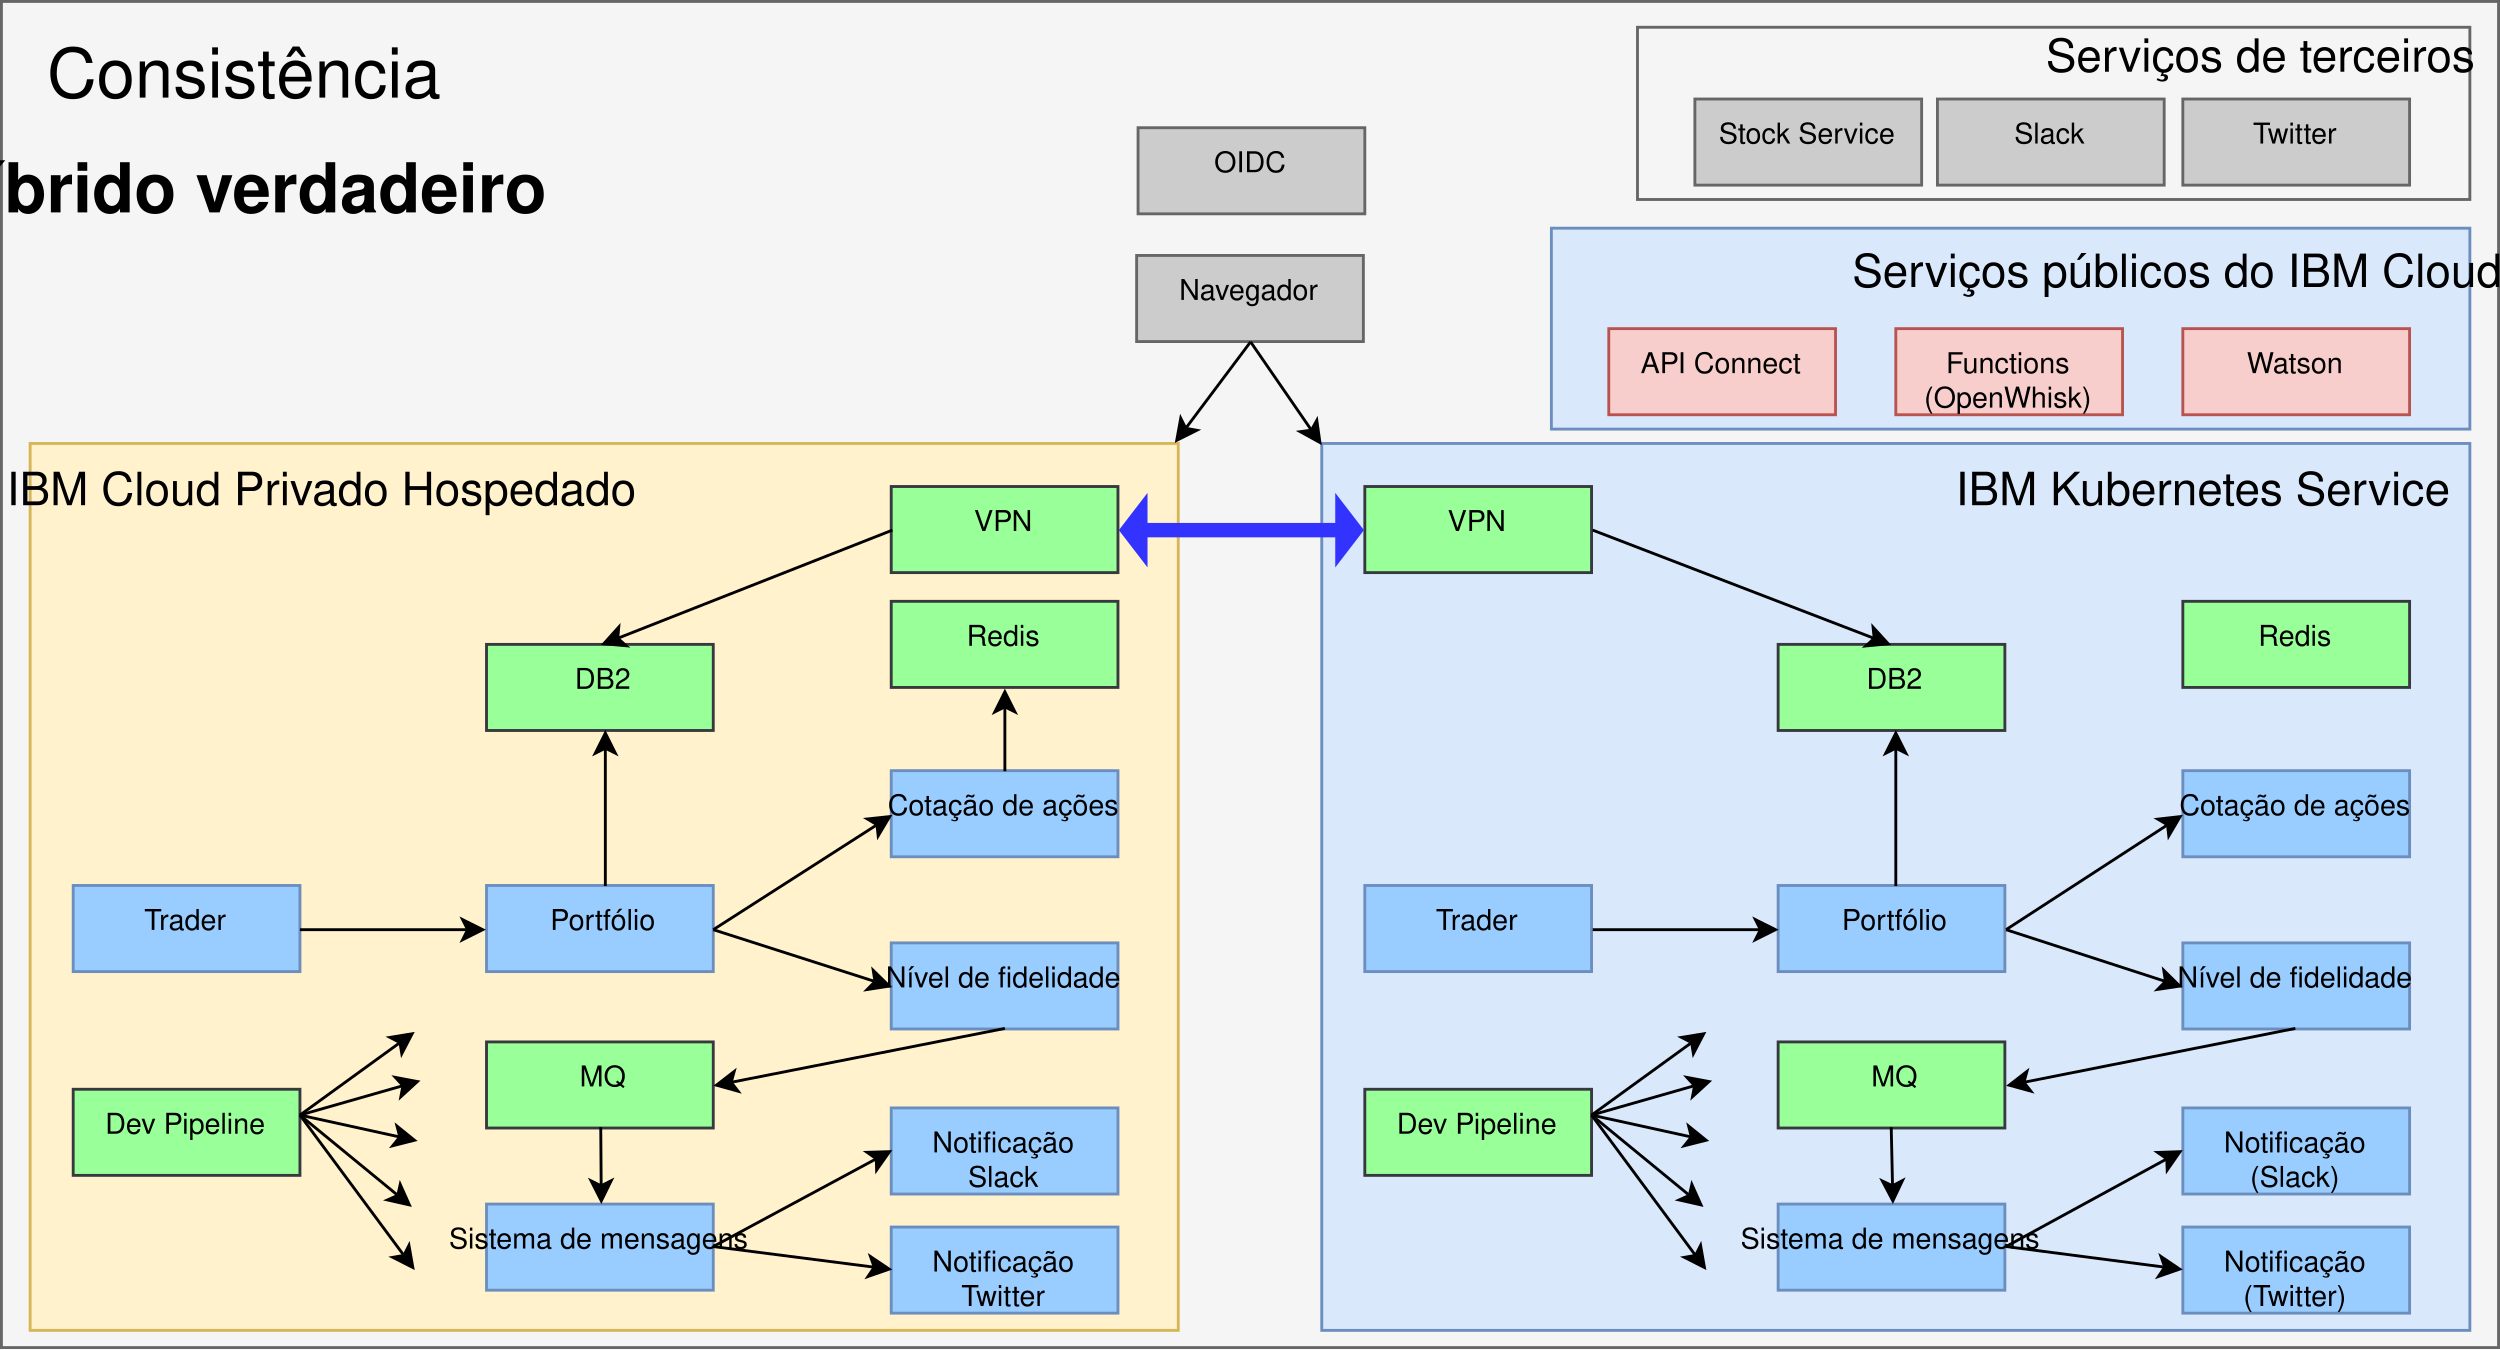
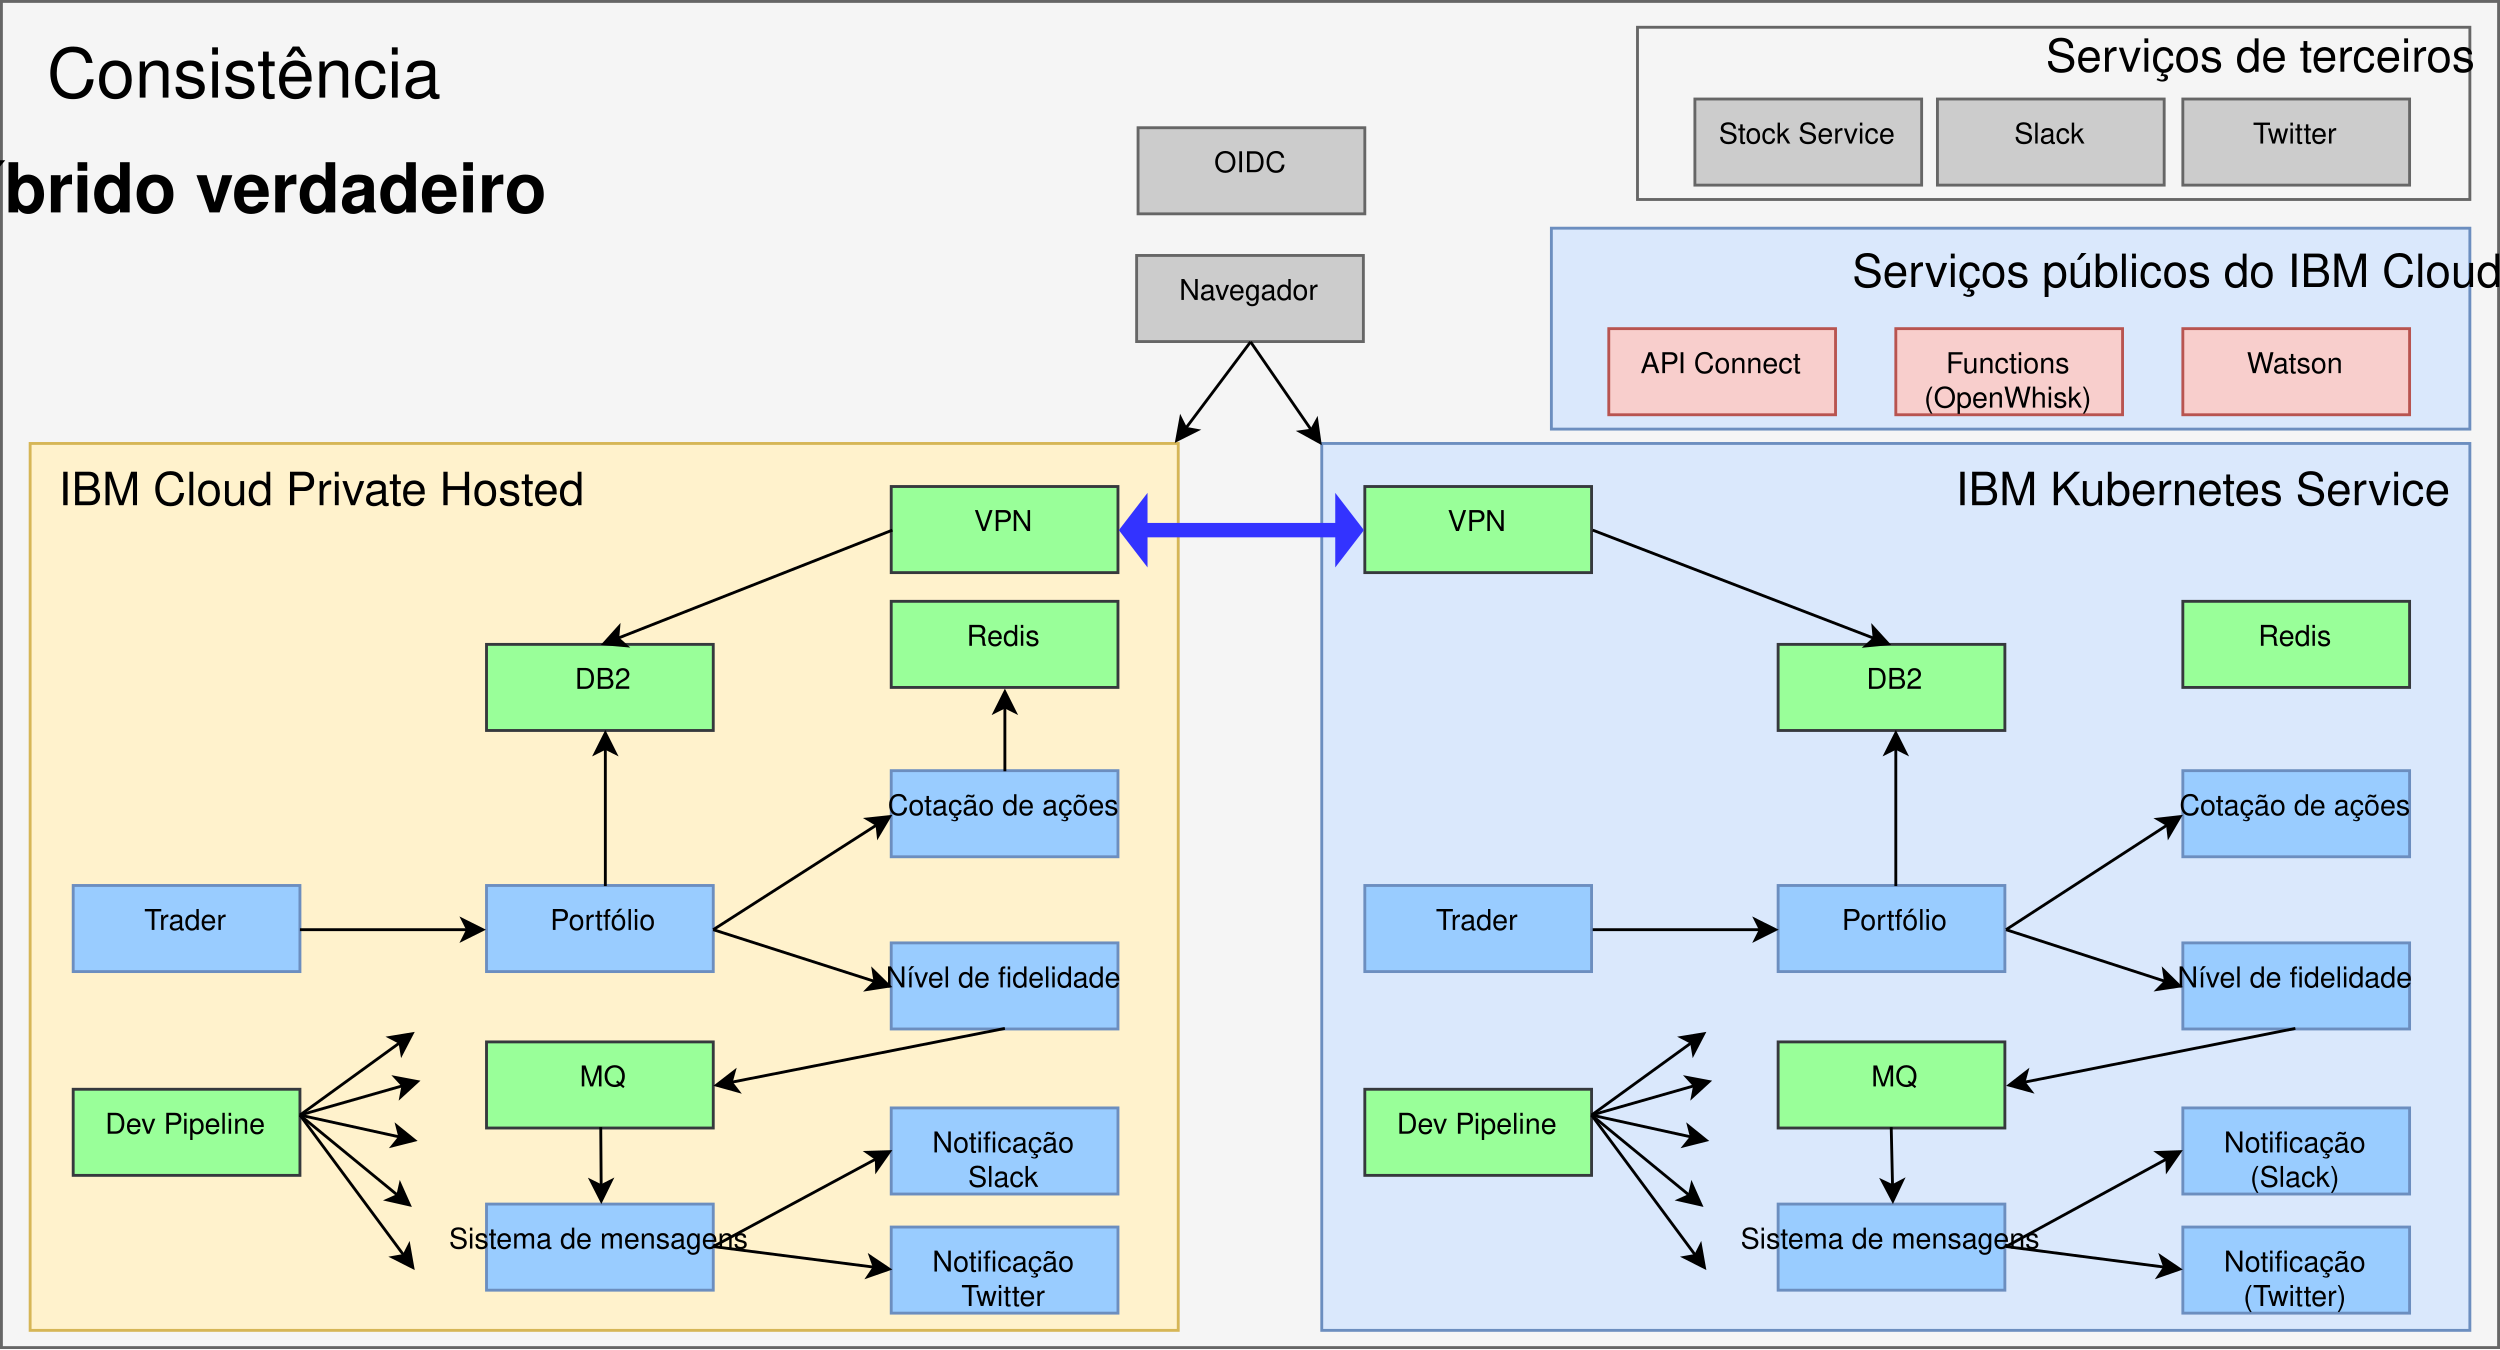
<svg xmlns="http://www.w3.org/2000/svg" width="871px" height="470px" version="1.1">
  <g transform="translate(.5 .5)">
    <rect width="870" height="469" fill="#f5f5f5" pointer-events="none" stroke="#666" />
    <g font-family="Helvetica" font-size="24px" text-anchor="middle">
      <text x="84.5" y="33.5">Consistência</text>
    </g>
    <g font-family="Helvetica" font-size="24px" font-weight="bold" text-anchor="middle">
      <text x="83.5" y="73.5">Híbrido verdadeiro</text>
    </g>
    <rect x="10" y="154" width="400" height="309" fill="#fff2cc" pointer-events="none" stroke="#d6b656" />
    <g font-family="Helvetica" font-size="16px" text-anchor="middle">
-       <text x="111.5" y="175.5">IBM Cloud Privado Hospedado</text>
+       <text x="111.5" y="175.5">IBM Cloud Private Hosted</text>
    </g>
    <rect x="169" y="224" width="79" height="30" fill="#9f9" pointer-events="none" stroke="#36393d" />
    <g font-family="Helvetica" font-size="10px" text-anchor="middle">
      <text x="209.5" y="239.5">DB2</text>
    </g>
    <rect x="310" y="169" width="79" height="30" fill="#9f9" pointer-events="none" stroke="#36393d" />
    <g font-family="Helvetica" font-size="10px" text-anchor="middle">
      <text x="349" y="184.5">VPN</text>
    </g>
    <rect x="310" y="209" width="79" height="30" fill="#9f9" pointer-events="none" stroke="#36393d" />
    <g font-family="Helvetica" font-size="10px" text-anchor="middle">
      <text x="349" y="224.5">Redis</text>
    </g>
    <rect x="25" y="379" width="79" height="30" fill="#9f9" pointer-events="none" stroke="#36393d" />
    <g font-family="Helvetica" font-size="10px" text-anchor="middle">
      <text x="64" y="394.5">Dev Pipeline</text>
    </g>
    <g pointer-events="none">
      <path d="m310.4 184.2-95.67 37.67" fill="none" stroke="#000" stroke-miterlimit="10" />
      <path d="m209.84 223.79 5.23-5.82-0.34 3.9 2.91 2.61z" stroke="#000" stroke-miterlimit="10" />
      <rect x="169" y="362.5" width="79" height="30" fill="#9f9" stroke="#36393d" />
    </g>
    <g font-family="Helvetica" font-size="10px" text-anchor="middle">
      <text x="209.5" y="378">MQ</text>
    </g>
    <rect x="25" y="308" width="79" height="30" fill="#9cf" pointer-events="none" stroke="#6c8ebf" />
    <g font-family="Helvetica" font-size="10px" text-anchor="middle">
      <text x="64" y="323.5">Trader</text>
    </g>
    <rect x="169" y="308" width="79" height="30" fill="#9cf" pointer-events="none" stroke="#6c8ebf" />
    <g font-family="Helvetica" font-size="10px" text-anchor="middle">
      <text x="209.5" y="323.5">Portfólio</text>
    </g>
    <rect x="169" y="419" width="79" height="30" fill="#9cf" pointer-events="none" stroke="#6c8ebf" />
    <g font-family="Helvetica" font-size="10px" text-anchor="middle">
      <text x="208" y="434.5">Sistema de mensagens</text>
    </g>
    <rect x="310" y="268" width="79" height="30" fill="#9cf" pointer-events="none" stroke="#6c8ebf" />
    <g font-family="Helvetica" font-size="10px" text-anchor="middle">
      <text x="349" y="283.5">Cotação de ações</text>
    </g>
    <rect x="310" y="328" width="79" height="30" fill="#9cf" pointer-events="none" stroke="#6c8ebf" />
    <g font-family="Helvetica" font-size="10px" text-anchor="middle">
      <text x="349" y="343.5">Nível de fidelidade</text>
    </g>
    <rect x="310" y="385.5" width="79" height="30" fill="#9cf" pointer-events="none" stroke="#6c8ebf" />
    <g font-family="Helvetica" font-size="10px" text-anchor="middle">
      <text x="349" y="401">Notificação</text>
      <text x="349" y="413">Slack</text>
    </g>
    <rect x="310" y="427" width="79" height="30" fill="#9cf" pointer-events="none" stroke="#6c8ebf" />
    <g font-family="Helvetica" font-size="10px" text-anchor="middle">
      <text x="349" y="442.5">Notificação</text>
      <text x="349" y="454.5">Twitter</text>
    </g>
    <g pointer-events="none">
      <g stroke="#000" stroke-miterlimit="10">
        <path d="m104 323.4h58.43" fill="none" />
        <path d="m167.68 323.4-7 3.5 1.75-3.5-1.75-3.5z" />
        <path d="m248 323.4 57.04-36.56" fill="none" />
        <path d="m309.46 284-4.01 6.73-0.41-3.89-3.36-2.01z" />
        <path d="m248 323.4 56.34 18.06" fill="none" />
        <path d="m309.34 343.06-7.74 1.2 2.74-2.8-0.6-3.87z" />
        <path d="m210.4 308.2v-48.03" fill="none" />
        <path d="m210.4 254.92 3.5 7-3.5-1.75-3.5 1.75z" />
        <path d="m349.6 268.2v-22.43" fill="none" />
        <path d="m349.6 240.52 3.5 7-3.5-1.75-3.5 1.75z" />
        <path d="m349.6 357.8-95.35 18.77" fill="none" />
        <path d="m249.1 377.58 6.19-4.78-1.04 3.77 2.39 3.1z" />
        <path d="m208.8 392.2 0.15 20.43" fill="none" />
        <path d="m208.99 417.88-3.55-6.97 3.51 1.72 3.49-1.77z" />
        <path d="m248 433.8 56.79-30.58" fill="none" />
        <path d="m309.42 400.73-4.51 6.4-0.12-3.91-3.2-2.25z" />
        <path d="m248 433.8 56.08 7.19" fill="none" />
        <path d="m309.29 441.66-7.39 2.58 2.18-3.25-1.29-3.69z" />
      </g>
      <rect x="460" y="154" width="400" height="309" fill="#dae8fc" stroke="#6c8ebf" />
    </g>
    <g font-family="Helvetica" font-size="16px" text-anchor="middle">
      <text x="767" y="175.5">IBM Kubernetes Service</text>
    </g>
    <rect x="619" y="224" width="79" height="30" fill="#9f9" pointer-events="none" stroke="#36393d" />
    <g font-family="Helvetica" font-size="10px" text-anchor="middle">
      <text x="659.5" y="239.5">DB2</text>
    </g>
    <rect x="475" y="169" width="79" height="30" fill="#9f9" pointer-events="none" stroke="#36393d" />
    <g font-family="Helvetica" font-size="10px" text-anchor="middle">
      <text x="514" y="184.5">VPN</text>
    </g>
    <rect x="760" y="209" width="79" height="30" fill="#9f9" pointer-events="none" stroke="#36393d" />
    <g font-family="Helvetica" font-size="10px" text-anchor="middle">
      <text x="799" y="224.5">Redis</text>
    </g>
    <rect x="475" y="379" width="79" height="30" fill="#9f9" pointer-events="none" stroke="#36393d" />
    <g font-family="Helvetica" font-size="10px" text-anchor="middle">
      <text x="514" y="394.5">Dev Pipeline</text>
    </g>
    <g pointer-events="none">
      <path d="m554.4 184.2 98.06 37.71" fill="none" stroke="#000" stroke-miterlimit="10" />
      <path d="m657.36 223.8-7.79 0.75 2.89-2.64-0.38-3.89z" stroke="#000" stroke-miterlimit="10" />
      <rect x="619" y="362.5" width="79" height="30" fill="#9f9" stroke="#36393d" />
    </g>
    <g font-family="Helvetica" font-size="10px" text-anchor="middle">
      <text x="659.5" y="378">MQ</text>
    </g>
    <rect x="475" y="308" width="79" height="30" fill="#9cf" pointer-events="none" stroke="#6c8ebf" />
    <g font-family="Helvetica" font-size="10px" text-anchor="middle">
      <text x="514" y="323.5">Trader</text>
    </g>
    <rect x="619" y="308" width="79" height="30" fill="#9cf" pointer-events="none" stroke="#6c8ebf" />
    <g font-family="Helvetica" font-size="10px" text-anchor="middle">
      <text x="659.5" y="323.5">Portfólio</text>
    </g>
    <rect x="619" y="419" width="79" height="30" fill="#9cf" pointer-events="none" stroke="#6c8ebf" />
    <g font-family="Helvetica" font-size="10px" text-anchor="middle">
      <text x="658" y="434.5">Sistema de mensagens</text>
    </g>
    <rect x="760" y="268" width="79" height="30" fill="#9cf" pointer-events="none" stroke="#6c8ebf" />
    <g font-family="Helvetica" font-size="10px" text-anchor="middle">
      <text x="799" y="283.5">Cotação de ações</text>
    </g>
    <rect x="760" y="328" width="79" height="30" fill="#9cf" pointer-events="none" stroke="#6c8ebf" />
    <g font-family="Helvetica" font-size="10px" text-anchor="middle">
      <text x="799" y="343.5">Nível de fidelidade</text>
    </g>
    <rect x="760" y="385.5" width="79" height="30" fill="#9cf" pointer-events="none" stroke="#6c8ebf" />
    <g font-family="Helvetica" font-size="10px" text-anchor="middle">
      <text x="799" y="401">Notificação</text>
      <text x="799" y="413">(Slack)</text>
    </g>
    <rect x="760" y="427" width="79" height="30" fill="#9cf" pointer-events="none" stroke="#6c8ebf" />
    <g font-family="Helvetica" font-size="10px" text-anchor="middle">
      <text x="799" y="442.5">Notificação</text>
      <text x="799" y="454.5">(Twitter)</text>
    </g>
    <g pointer-events="none">
      <g stroke="#000" stroke-miterlimit="10">
        <path d="m554.4 323.4h58.43" fill="none" />
        <path d="m618.08 323.4-7 3.5 1.75-3.5-1.75-3.5z" />
        <path d="m698.4 323.4 56.26-36.53" fill="none" />
        <path d="m759.06 284.01-3.96 6.75-0.44-3.89-3.37-1.98z" />
        <path d="m698.4 323.4 55.54 18.03" fill="none" />
        <path d="m758.94 343.05-7.74 1.17 2.74-2.79-0.58-3.87z" />
        <path d="m660 308.2v-48.03" fill="none" />
        <path d="m660 254.92 3.5 7-3.5-1.75-3.5 1.75z" />
        <path d="m799.2 357.8-94.55 18.76" fill="none" />
        <path d="m699.5 377.58 6.18-4.79-1.03 3.77 2.39 3.09z" />
        <path d="m658.4 392.2 0.46 20.43" fill="none" />
        <path d="m658.97 417.88-3.65-6.92 3.54 1.67 3.46-1.82z" />
        <path d="m698.4 433.8 56.01-30.55" fill="none" />
        <path d="m759.02 400.74-4.47 6.42-0.14-3.91-3.21-2.24z" />
        <path d="m698.4 433.8 55.29 7.18" fill="none" />
        <path d="m758.89 441.66-7.39 2.57 2.19-3.25-1.29-3.7z" />
      </g>
      <path d="m399.3 186.7v10.5l-10-13 10-13v10.5h65.4v-10.5l10 13-10 13v-10.5z" fill="#33f" />
      <rect x="570" y="9" width="290" height="60" fill="#f5f5f5" stroke="#666" />
      <rect x="540" y="79" width="320" height="70" fill="#dae8fc" stroke="#6c8ebf" />
    </g>
    <g font-family="Helvetica" font-size="16px" text-anchor="middle">
      <text x="758" y="99.5">Serviços públicos do IBM Cloud</text>
    </g>
    <g font-family="Helvetica" font-size="16px" text-anchor="middle">
      <text x="787" y="24.5">Serviços de terceiros</text>
    </g>
    <rect x="760" y="114" width="79" height="30" fill="#f8cecc" pointer-events="none" stroke="#b85450" />
    <g font-family="Helvetica" font-size="10px" text-anchor="middle">
      <text x="799" y="129.5">Watson</text>
    </g>
    <rect x="660" y="114" width="79" height="30" fill="#f8cecc" pointer-events="none" stroke="#b85450" />
    <g font-family="Helvetica" font-size="10px" text-anchor="middle">
      <text x="699" y="129.5">Functions</text>
      <text x="699" y="141.5">(OpenWhisk)</text>
    </g>
    <rect x="560" y="114" width="79" height="30" fill="#f8cecc" pointer-events="none" stroke="#b85450" />
    <g font-family="Helvetica" font-size="10px" text-anchor="middle">
      <text x="599" y="129.5">API Connect</text>
    </g>
    <rect x="760" y="34" width="79" height="30" fill="#ccc" pointer-events="none" stroke="#666" />
    <g font-family="Helvetica" font-size="10px" text-anchor="middle">
      <text x="799" y="49.5">Twitter</text>
    </g>
    <rect x="674.5" y="34" width="79" height="30" fill="#ccc" pointer-events="none" stroke="#666" />
    <g font-family="Helvetica" font-size="10px" text-anchor="middle">
      <text x="713.5" y="49.5">Slack</text>
    </g>
    <rect x="590" y="34" width="79" height="30" fill="#ccc" pointer-events="none" stroke="#666" />
    <g font-family="Helvetica" font-size="10px" text-anchor="middle">
      <text x="629" y="49.5">Stock Service</text>
    </g>
    <rect x="395.5" y="88.5" width="79" height="30" fill="#ccc" pointer-events="none" stroke="#666" />
    <g font-family="Helvetica" font-size="10px" text-anchor="middle">
      <text x="434.5" y="104">Navegador</text>
    </g>
    <rect x="396" y="44" width="79" height="30" fill="#ccc" pointer-events="none" stroke="#666" />
    <g font-family="Helvetica" font-size="10px" text-anchor="middle">
      <text x="435" y="59.5">OIDC</text>
    </g>
    <g pointer-events="none" stroke="#000" stroke-miterlimit="10">
      <path d="m435.2 118.6-22.58 30.11" fill="none" />
      <path d="m409.47 152.91 1.4-7.7 1.75 3.5 3.85 0.7z" />
      <path d="m435.2 118.6 21.19 30.76" fill="none" />
      <path d="m459.37 153.68-6.86-3.78 3.88-0.54 1.89-3.43z" />
      <path d="m104 388 34.78 7.63" fill="none" />
      <path d="m143.91 396.76-7.59 1.92 2.46-3.05-0.96-3.79z" />
      <path d="m104 388 34.08 27.96" fill="none" />
      <path d="m142.14 419.29-7.64-1.73 3.58-1.6 0.86-3.82z" />
      <path d="m104 388 36.21 48.88" fill="none" />
      <path d="m143.33 441.1-6.97-3.54 3.85-0.68 1.77-3.49z" />
      <path d="m104 388 35.88-10.25" fill="none" />
      <path d="m144.93 376.31-5.77 5.29 0.72-3.85-2.65-2.89z" />
      <path d="m104 388 34.84-25.26" fill="none" />
      <path d="m143.09 359.66-3.61 6.94-0.64-3.86-3.47-1.81z" />
      <path d="m554 388 34.78 7.63" fill="none" />
      <path d="m593.91 396.76-7.59 1.92 2.46-3.05-0.96-3.79z" />
      <path d="m554 388 34.08 27.96" fill="none" />
      <path d="m592.14 419.29-7.64-1.73 3.58-1.6 0.86-3.82z" />
      <path d="m554 388 36.21 48.88" fill="none" />
      <path d="m593.33 441.1-6.97-3.54 3.85-0.68 1.77-3.49z" />
      <path d="m554 388 35.88-10.25" fill="none" />
      <path d="m594.93 376.31-5.77 5.29 0.72-3.85-2.65-2.89z" />
      <path d="m554 388 34.84-25.26" fill="none" />
      <path d="m593.09 359.66-3.61 6.94-0.64-3.86-3.47-1.81z" />
    </g>
  </g>
</svg>
